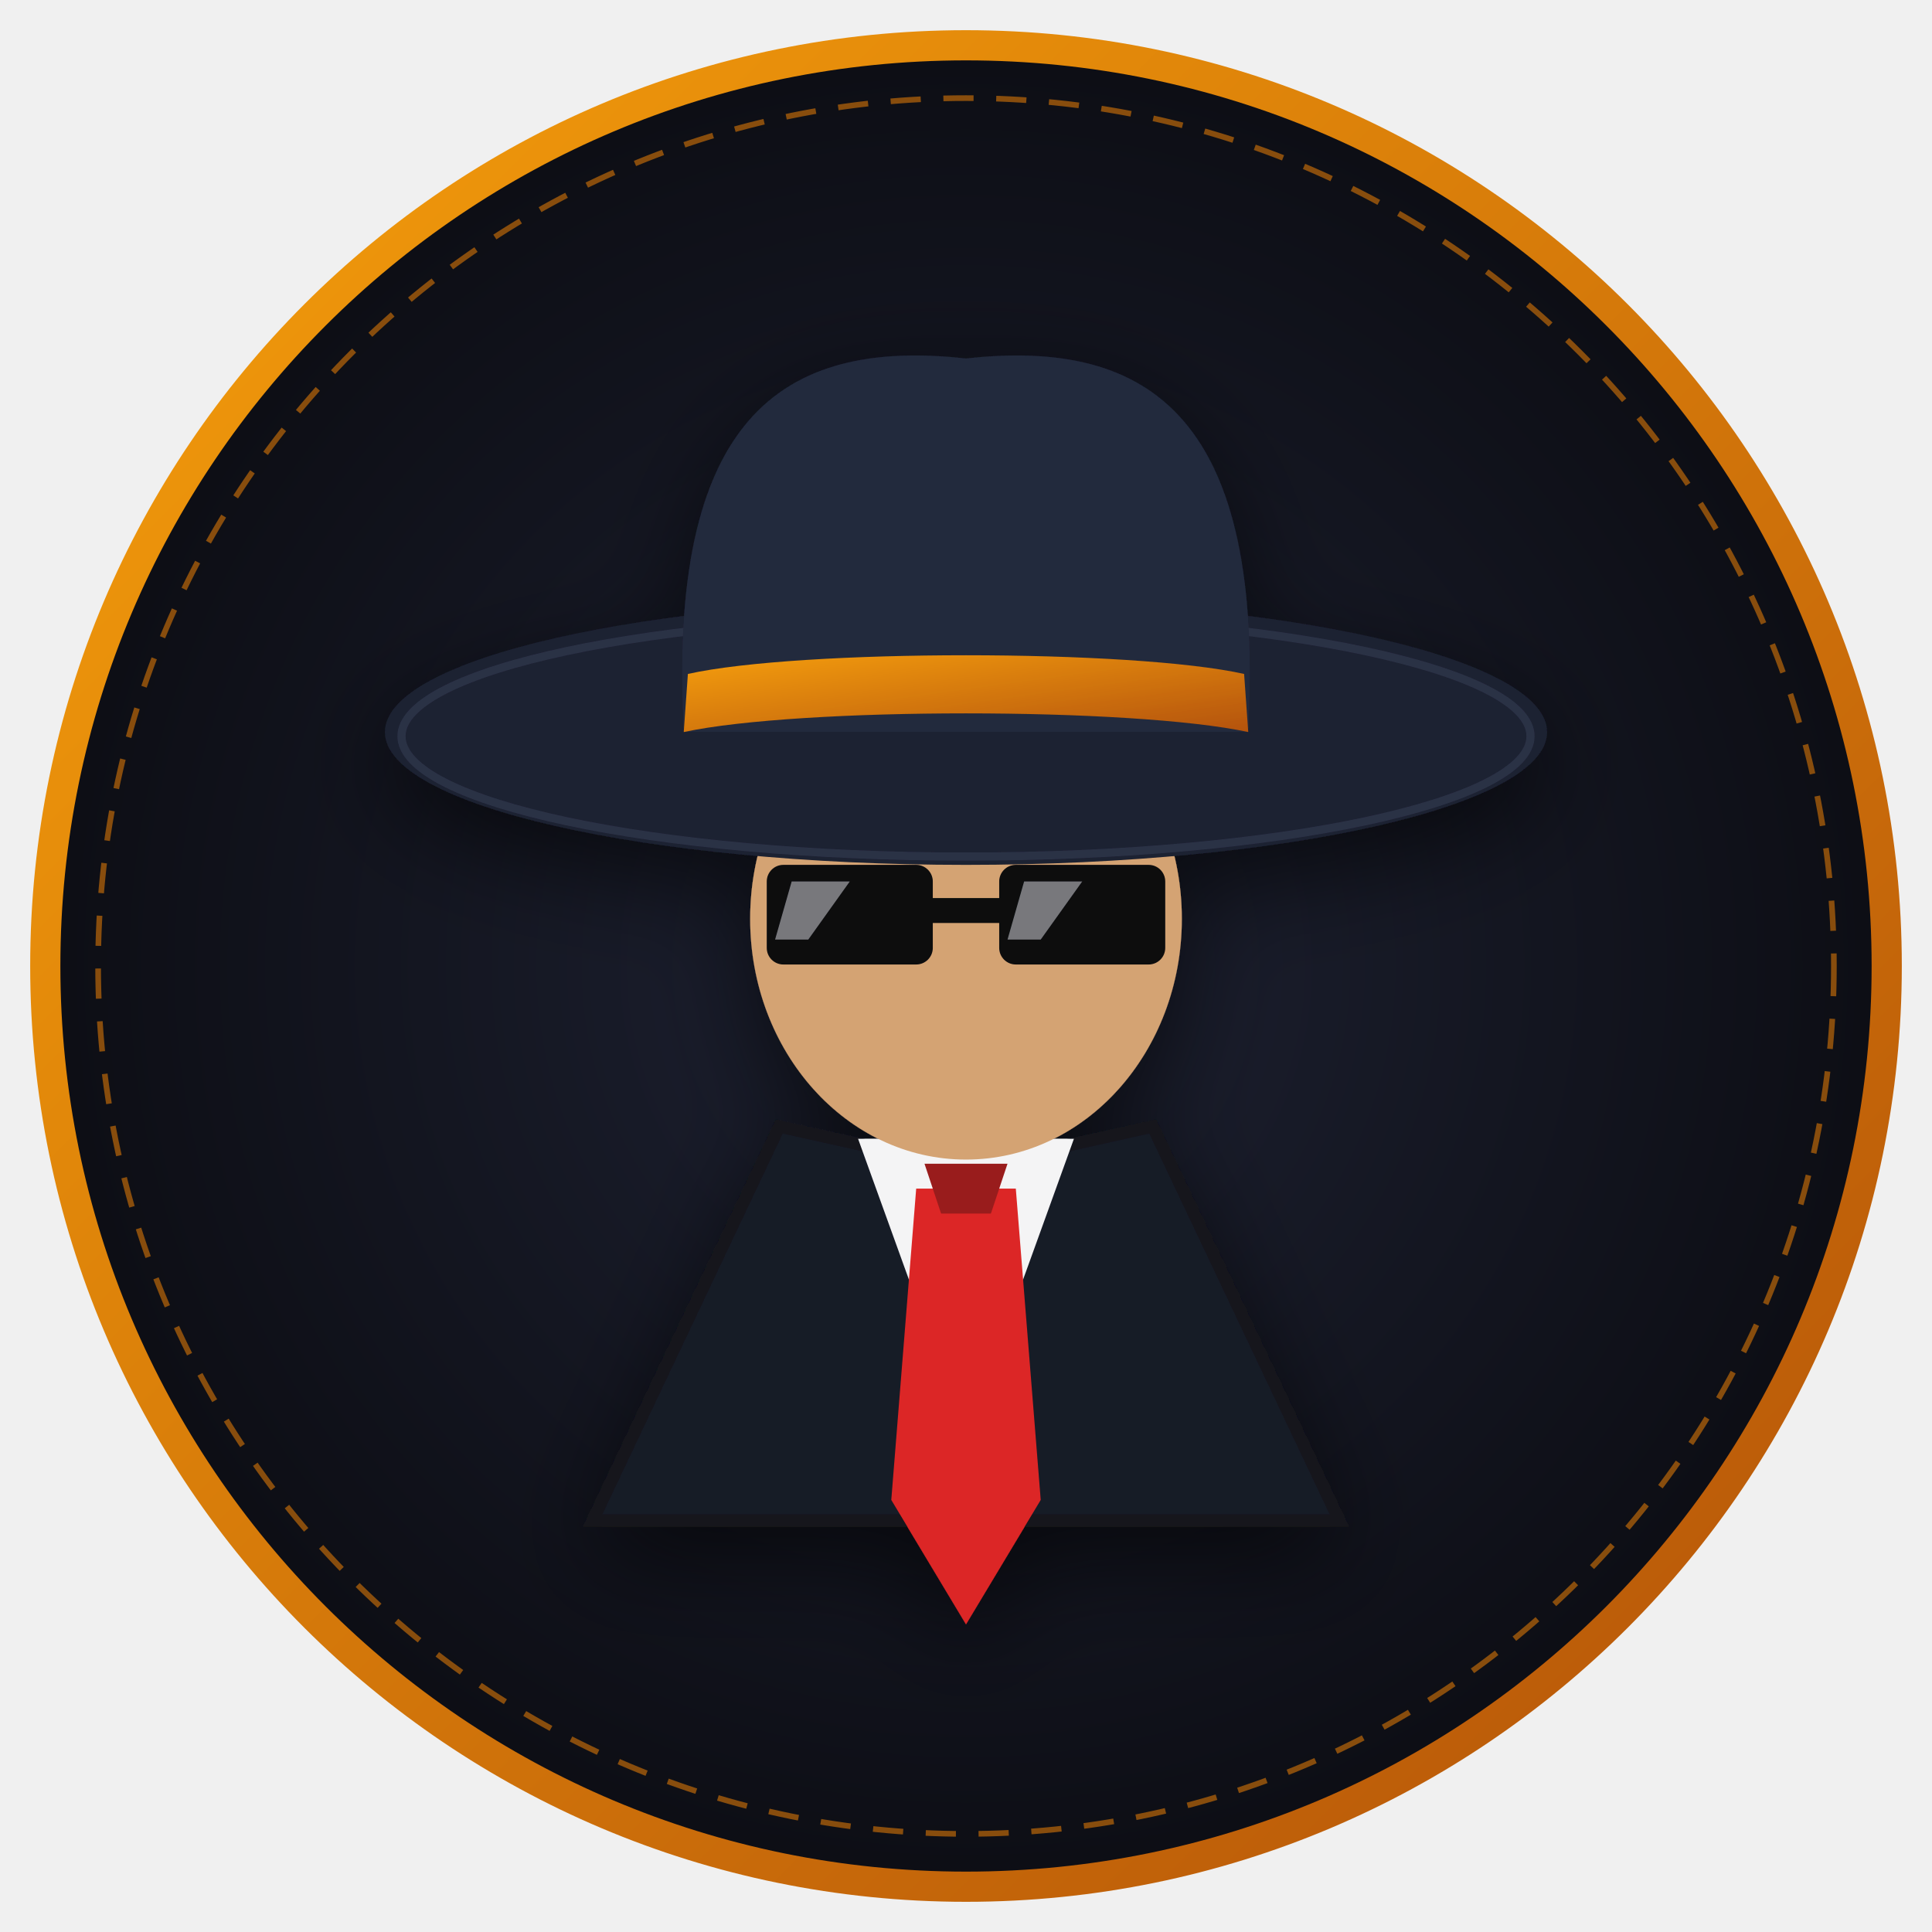
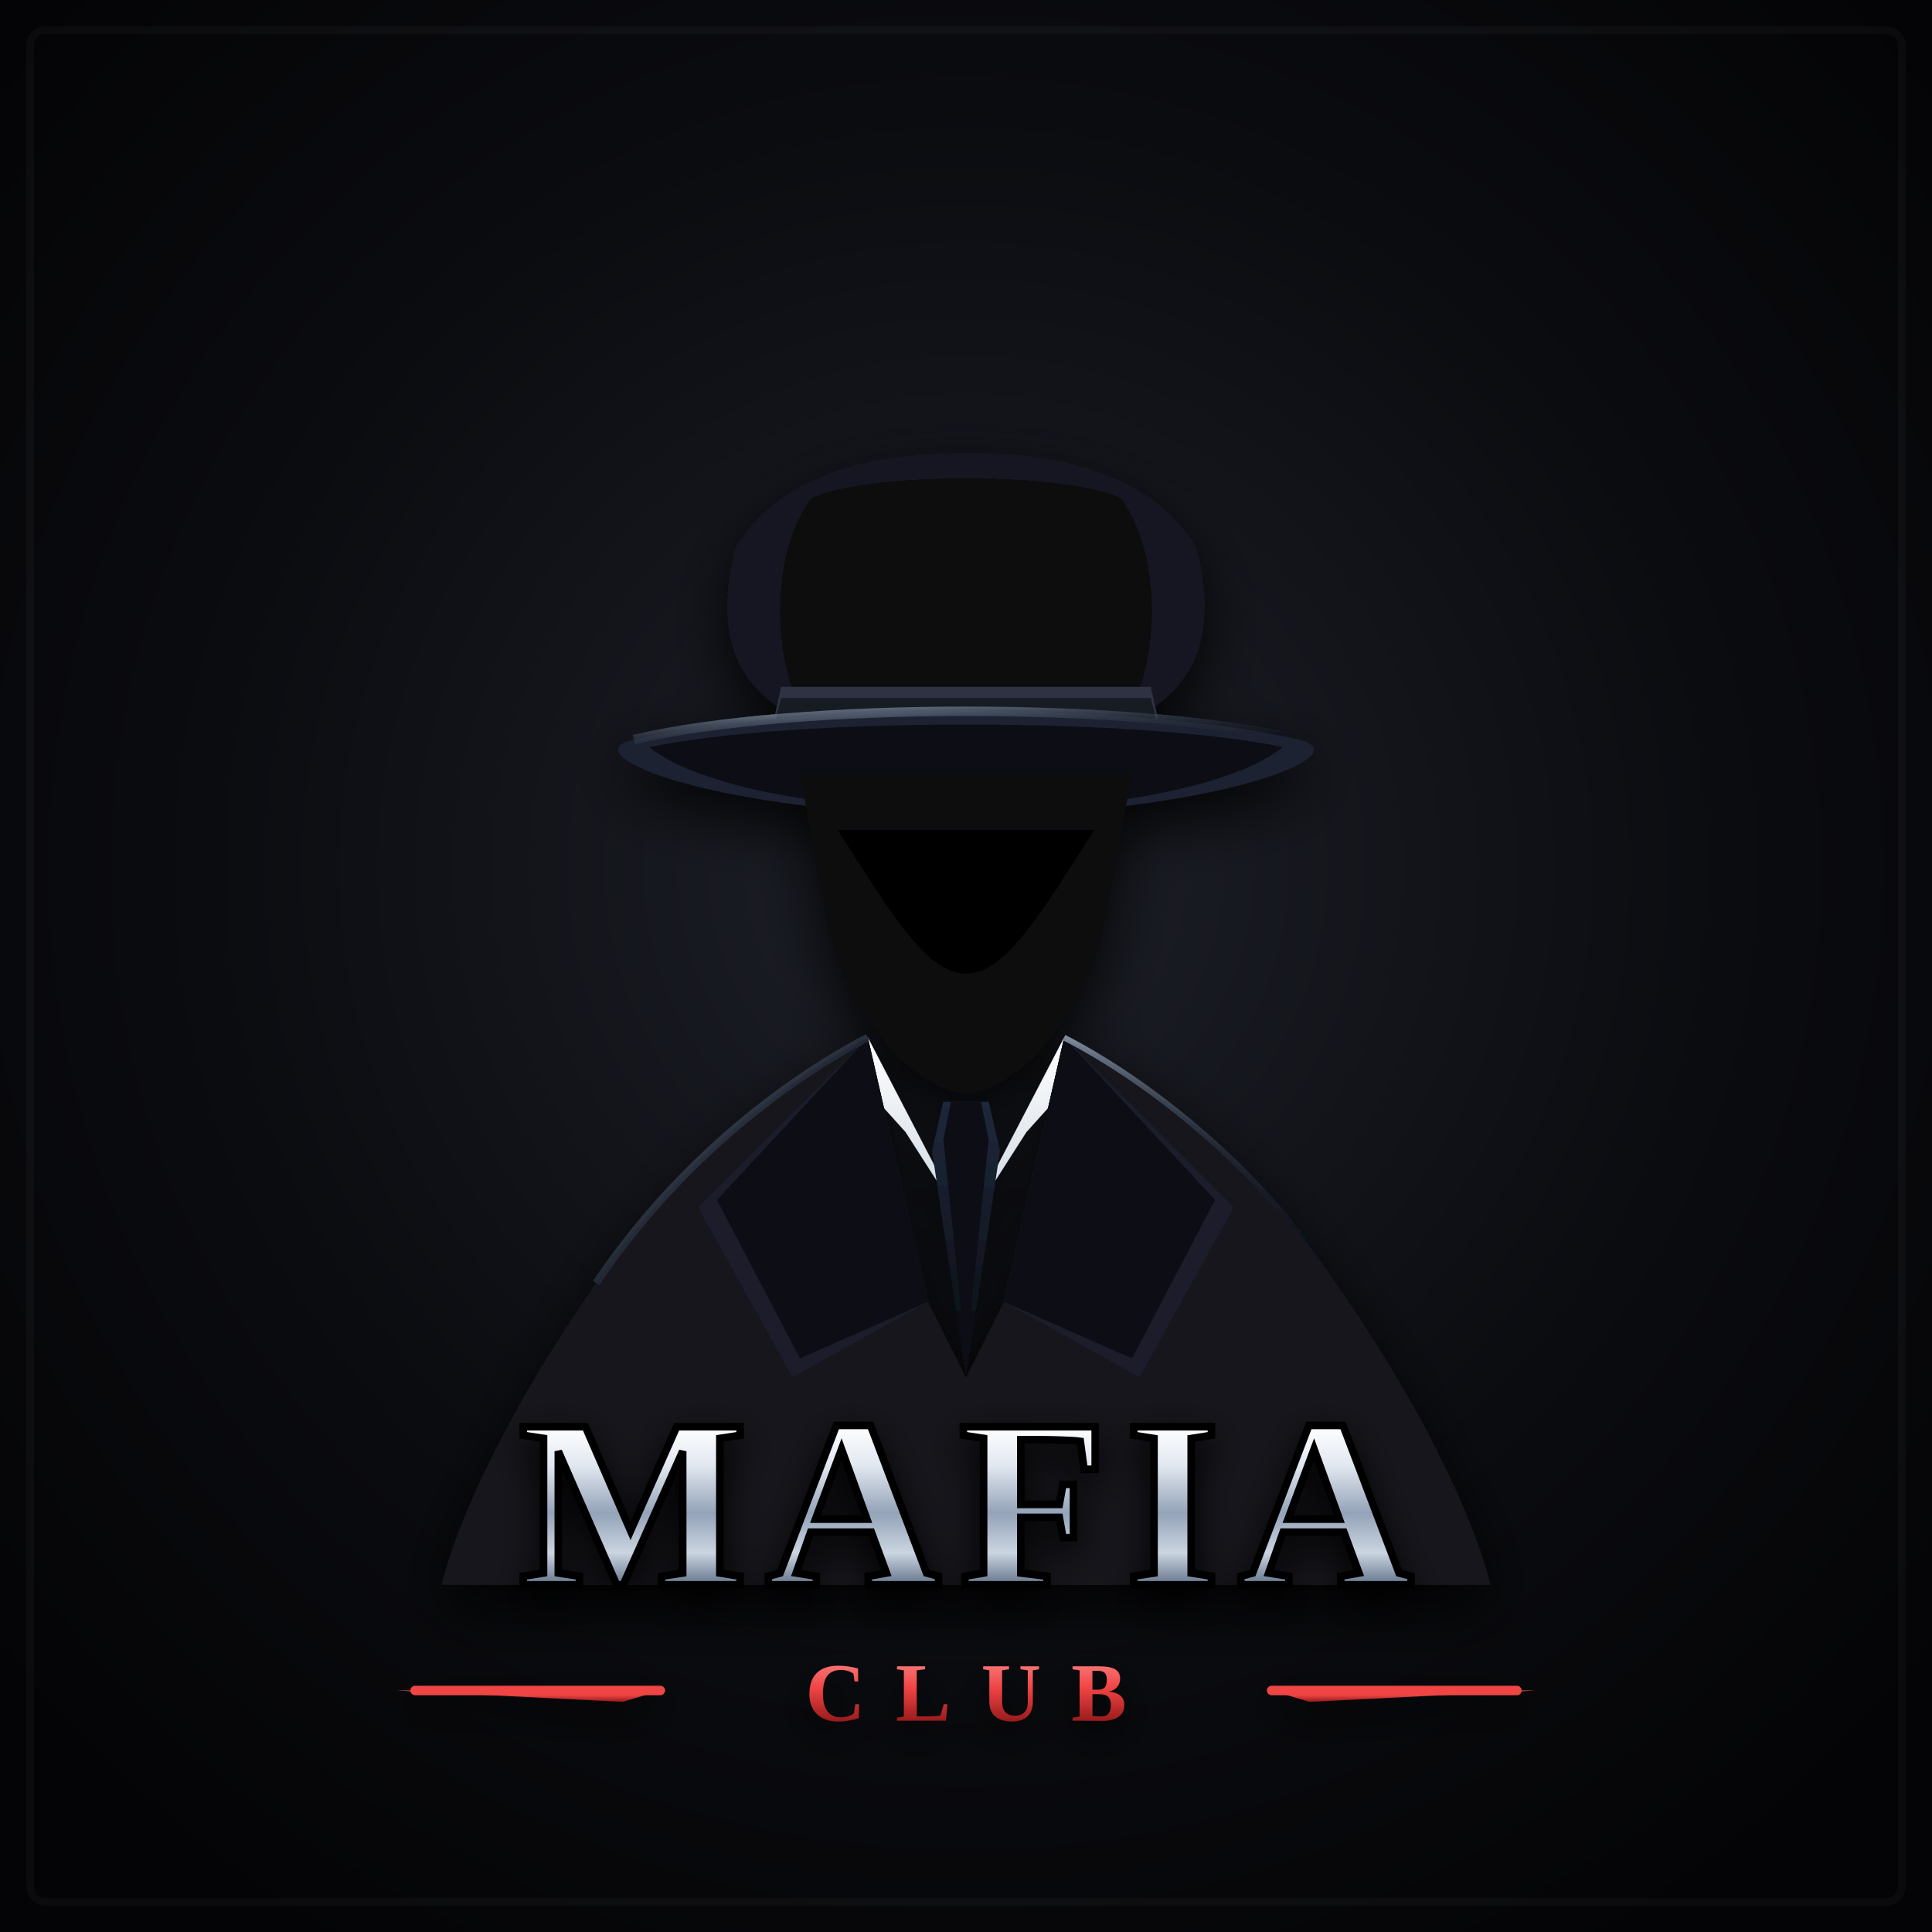
<svg xmlns="http://www.w3.org/2000/svg" viewBox="0 0 512 512" width="512" height="512">
  <defs>
-     <radialGradient id="bgGrad" cx="50%" cy="50%" r="50%">
-       <stop offset="0%" stop-color="#1e2233" />
-       <stop offset="100%" stop-color="#0d0e15" />
+     <radialGradient id="bgGrad" cx="50%" cy="45%" r="65%">
+       <stop offset="0%" stop-color="#1e2029" />
+       <stop offset="60%" stop-color="#0b0c10" />
+       <stop offset="100%" stop-color="#040406" />
    </radialGradient>
-     <linearGradient id="goldGrad" x1="0%" y1="0%" x2="100%" y2="100%">
-       <stop offset="0%" stop-color="#f59e0b" />
-       <stop offset="100%" stop-color="#b45309" />
+     <linearGradient id="silverText" x1="0%" y1="0%" x2="0%" y2="100%">
+       <stop offset="0%" stop-color="#ffffff" />
+       <stop offset="25%" stop-color="#e2e8f0" />
+       <stop offset="55%" stop-color="#94a3b8" />
+       <stop offset="80%" stop-color="#cbd5e1" />
+       <stop offset="100%" stop-color="#64748b" />
    </linearGradient>
-     <filter id="shadow" x="-10%" y="-10%" width="120%" height="120%">
-       <feDropShadow dx="0" dy="8" stdDeviation="12" flood-color="#000000" flood-opacity="0.6" />
+     <linearGradient id="redText" x1="0%" y1="0%" x2="0%" y2="100%">
+       <stop offset="0%" stop-color="#f87171" />
+       <stop offset="40%" stop-color="#ef4444" />
+       <stop offset="100%" stop-color="#991b1b" />
+     </linearGradient>
+     <linearGradient id="rimLight" x1="0%" y1="0%" x2="100%" y2="100%">
+       <stop offset="0%" stop-color="#94a3b8" stop-opacity="0.8" />
+       <stop offset="50%" stop-color="#475569" stop-opacity="0.3" />
+       <stop offset="100%" stop-color="#0f172a" stop-opacity="0" />
+     </linearGradient>
+     <linearGradient id="shirtGrad" x1="0%" y1="0%" x2="0%" y2="100%">
+       <stop offset="0%" stop-color="#ffffff" />
+       <stop offset="100%" stop-color="#cbd5e1" />
+     </linearGradient>
+     <linearGradient id="tieGrad" x1="0%" y1="0%" x2="0%" y2="100%">
+       <stop offset="0%" stop-color="#1e293b" />
+       <stop offset="100%" stop-color="#090a0f" />
+     </linearGradient>
+     <filter id="dropShadow" x="-20%" y="-20%" width="140%" height="140%">
+       <feDropShadow dx="0" dy="6" stdDeviation="8" flood-color="#000000" flood-opacity="0.85" />
+     </filter>
+     <filter id="textGlow" x="-20%" y="-20%" width="140%" height="140%">
+       <feDropShadow dx="0" dy="4" stdDeviation="5" flood-color="#000000" flood-opacity="0.9" />
    </filter>
  </defs>
-   <circle cx="256" cy="256" r="244" fill="url(#bgGrad)" stroke="url(#goldGrad)" stroke-width="8" />
-   <circle cx="256" cy="256" r="230" fill="none" stroke="#d97706" stroke-width="1.5" stroke-dasharray="8 6" opacity="0.6" />
-   <g filter="url(#shadow)" transform="translate(256, 260) scale(1.1)">
-     <path d="M-90,130 L-45,35 L0,45 L45,35 L90,130 Z" fill="#181b28" stroke="#12131b" stroke-width="3" />
-     <polygon points="-26,38 26,38 0,110" fill="#f4f4f5" />
-     <polygon points="-12,50 12,50 18,125 0,155 -18,125" fill="#dc2626" />
-     <polygon points="-10,44 10,44 6,56 -6,56" fill="#991b1b" />
-     <ellipse cx="0" cy="-15" rx="52" ry="58" fill="#d4a373" />
-     <ellipse cx="0" cy="-60" rx="140" ry="32" fill="#1c2030" />
-     <ellipse cx="0" cy="-59" rx="136" ry="29" fill="none" stroke="#2a3045" stroke-width="2" />
-     <path d="M-68,-60 C-72,-135 -45,-155 0,-150 C45,-155 72,-135 68,-60 Z" fill="#24293d" />
-     <path d="M-68,-60 C-40,-66 40,-66 68,-60 L67,-74 C40,-80 -40,-80 -67,-74 Z" fill="url(#goldGrad)" />
-     <rect x="-48" y="-28" width="40" height="24" rx="4" fill="#090a0f" />
-     <rect x="8" y="-28" width="40" height="24" rx="4" fill="#090a0f" />
-     <rect x="-10" y="-20" width="20" height="6" fill="#090a0f" />
-     <polygon points="-42,-24 -28,-24 -38,-10 -46,-10" fill="#ffffff" opacity="0.45" />
-     <polygon points="14,-24 28,-24 18,-10 10,-10" fill="#ffffff" opacity="0.45" />
+   <rect width="512" height="512" rx="0" fill="url(#bgGrad)" />
+   <rect x="8" y="8" width="496" height="496" rx="4" fill="none" stroke="#ffffff" stroke-opacity="0.03" stroke-width="2" />
+   <g filter="url(#dropShadow)" transform="translate(0, -10)">
+     <path d="M 195 155 Q 210 130 256 130 Q 302 130 317 155 Q 325 185 305 198 L 207 198 Q 187 185 195 155 Z" fill="#151720" />
+     <path d="M 215 142 C 230 135 282 135 297 142 C 310 160 305 190 300 196 L 212 196 C 207 190 202 160 215 142 Z" fill="#0b0c10" />
+     <path d="M 207 192 L 305 192 L 308 206 L 204 206 Z" fill="#2d3142" />
+     <path d="M 207 195 L 305 195 L 307 203 L 205 203 Z" fill="#181a24" />
+     <path d="M 168 206 C 210 196 302 196 344 206 C 362 210 320 226 256 226 C 192 226 150 210 168 206 Z" fill="#1f2330" />
+     <path d="M 172 208 C 210 200 302 200 340 208 C 325 220 285 225 256 225 C 227 225 187 220 172 208 Z" fill="#0d0e14" />
+     <path d="M 168 206 C 210 196 302 196 344 206" fill="none" stroke="url(#rimLight)" stroke-width="2.5" />
+     <path d="M 212 215 L 300 215 L 292 258 C 285 282 270 298 256 300 C 242 298 227 282 220 258 Z" fill="#07080b" />
+     <path d="M 222 230 C 235 250 245 268 256 268 C 267 268 277 250 290 230 Z" fill="#030305" opacity="0.8" />
+     <polygon points="230,285 256,335 240,310 222,290" fill="url(#shirtGrad)" />
+     <polygon points="282,285 256,335 272,310 290,290" fill="url(#shirtGrad)" />
+     <polygon points="250,302 262,302 265,315 256,375 247,315" fill="url(#tieGrad)" />
+     <polygon points="252,302 260,302 262,312 256,370 250,312" fill="#0b0f19" />
+     <path d="M 158 350 C 185 310 220 290 230 285 L 246 355 L 256 375 L 266 355 L 282 285 C 292 290 327 310 354 350 C 375 380 390 410 395 430 L 117 430 C 122 410 137 380 158 350 Z" fill="#12141d" />
+     <path d="M 230 285 L 185 330 L 210 375 L 246 355 Z" fill="#1a1d2a" />
+     <path d="M 230 285 L 190 328 L 212 370 L 246 355 Z" fill="#0d0e15" />
+     <path d="M 282 285 L 327 330 L 302 375 L 266 355 Z" fill="#1a1d2a" />
+     <path d="M 282 285 L 322 328 L 300 370 L 266 355 Z" fill="#0d0e15" />
+     <path d="M 158 350 C 185 310 220 290 230 285" fill="none" stroke="url(#rimLight)" stroke-width="2" />
+     <path d="M 354 350 C 327 310 292 290 282 285" fill="none" stroke="url(#rimLight)" stroke-width="1.5" />
+   </g>
+   <g filter="url(#textGlow)">
+     <text x="256" y="420" text-anchor="middle" font-family="Georgia, 'Times New Roman', 'Playfair Display', serif" font-weight="900" font-size="64" letter-spacing="5" fill="url(#silverText)" stroke="#000000" stroke-width="2">MAFIA</text>
+     <path d="M 105 448 L 175 448 L 165 451 L 105 448 Z" fill="url(#redText)" />
+     <line x1="110" y1="448" x2="175" y2="448" stroke="#ef4444" stroke-width="2.5" stroke-linecap="round" />
+     <path d="M 407 448 L 337 448 L 347 451 L 407 448 Z" fill="url(#redText)" />
+     <line x1="402" y1="448" x2="337" y2="448" stroke="#ef4444" stroke-width="2.5" stroke-linecap="round" />
+     <text x="256" y="456" text-anchor="middle" font-family="Georgia, 'Times New Roman', serif" font-weight="800" font-size="22" letter-spacing="8" fill="url(#redText)">CLUB</text>
  </g>
</svg>
